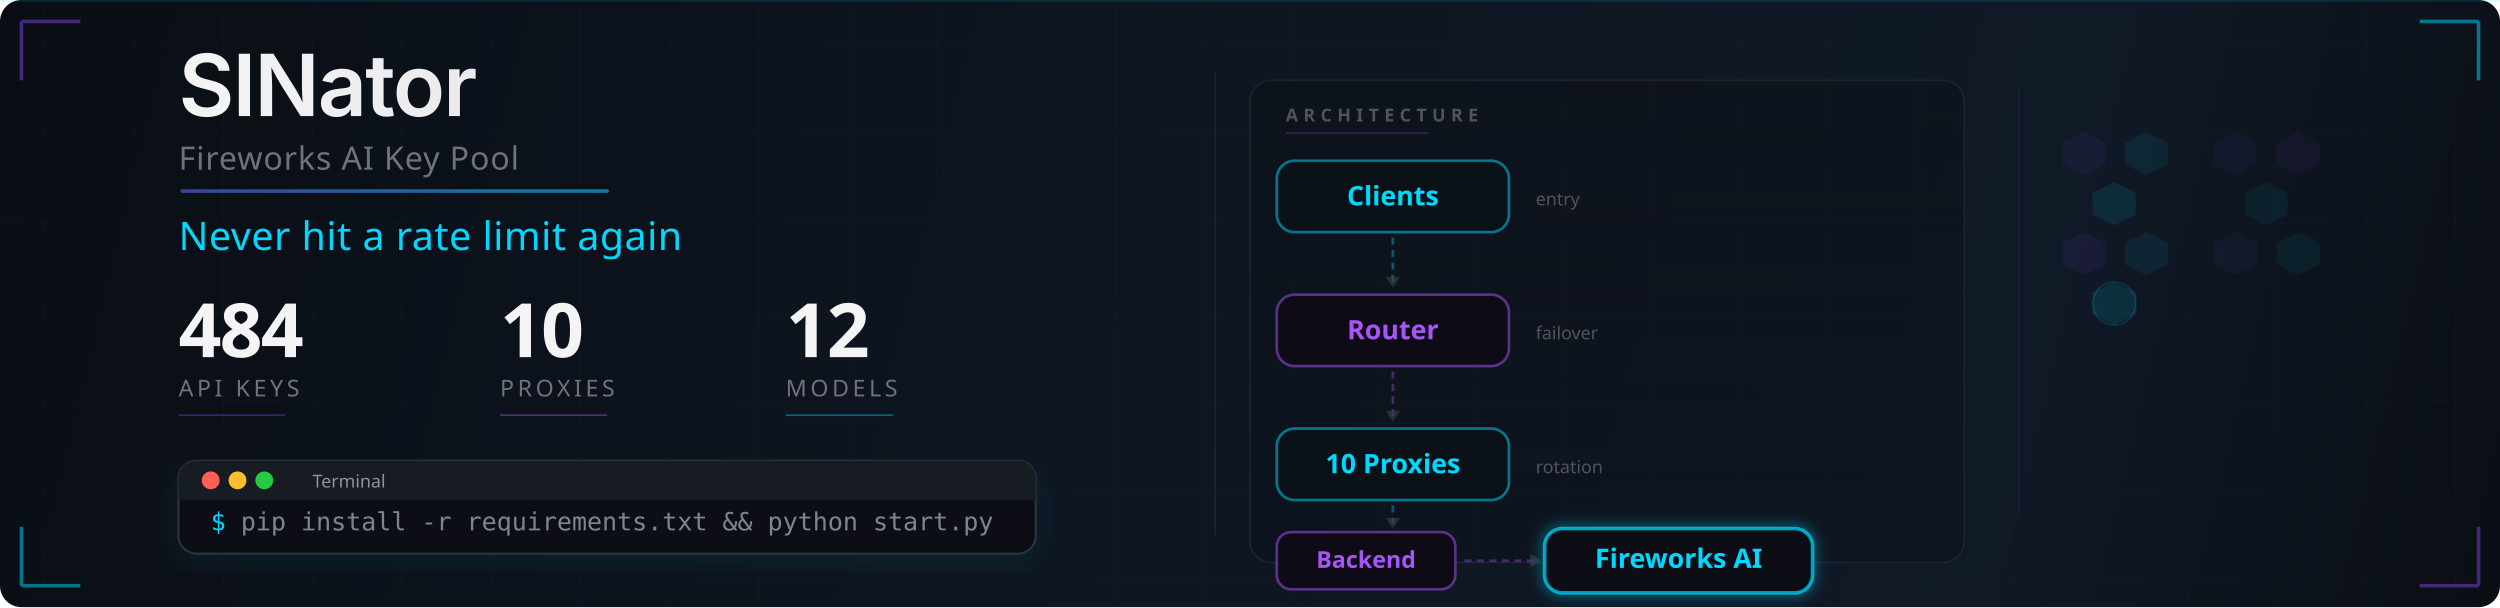
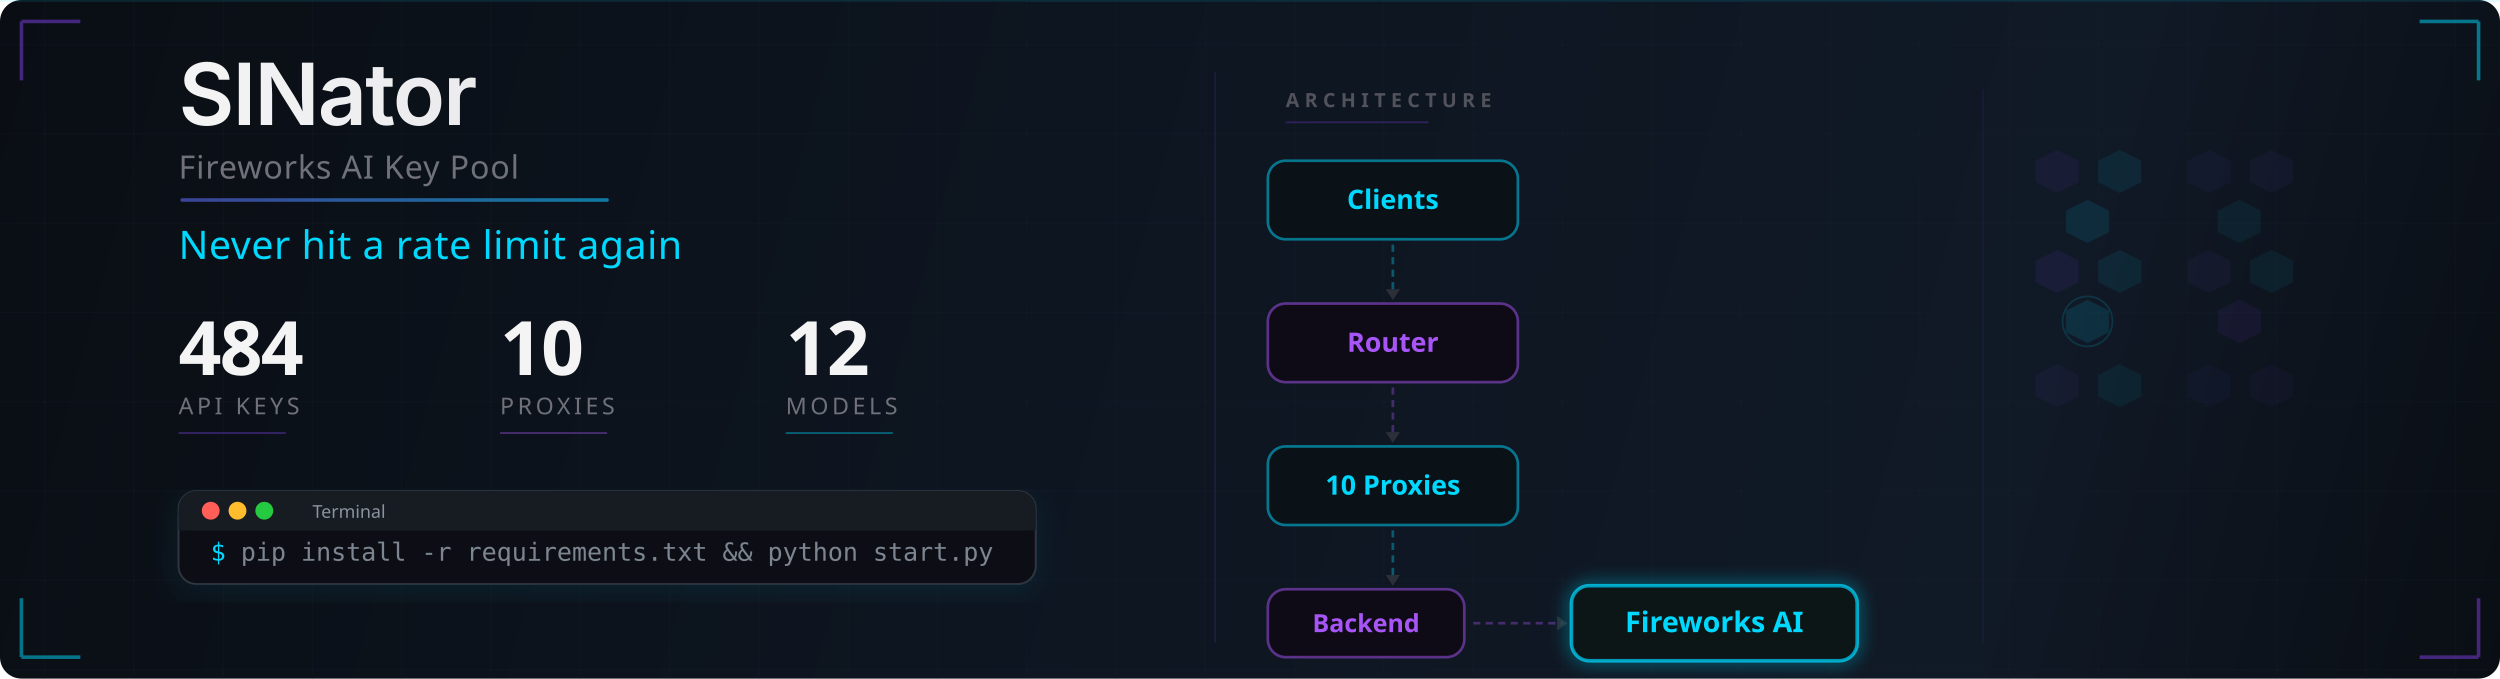
- <svg xmlns="http://www.w3.org/2000/svg" width="1400" height="340" viewBox="0 0 1400 340" fill="none">
+ <svg xmlns="http://www.w3.org/2000/svg" width="1400" height="380" viewBox="0 0 1400 380" fill="none">
  <defs>
-     <linearGradient id="bg" x1="0" y1="0" x2="1400" y2="340" gradientUnits="userSpaceOnUse">
+     <linearGradient id="bg" x1="0" y1="0" x2="1400" y2="380" gradientUnits="userSpaceOnUse">
      <stop stop-color="#0A0E14" />
      <stop offset="0.4" stop-color="#0D1520" />
      <stop offset="0.8" stop-color="#101926" />
      <stop offset="1" stop-color="#0A0E14" />
    </linearGradient>
    <linearGradient id="titleGrad" x1="100" y1="0" x2="600" y2="0" gradientUnits="userSpaceOnUse">
      <stop stop-color="#F4F4F5" />
      <stop offset="0.6" stop-color="#E4E4E7" />
      <stop offset="1" stop-color="#A1A1AA" />
    </linearGradient>
    <linearGradient id="accent" x1="0" y1="0" x2="400" y2="0" gradientUnits="userSpaceOnUse">
      <stop stop-color="#7B3FE4" />
      <stop offset="1" stop-color="#00D9FF" />
    </linearGradient>
    <linearGradient id="lineGrad" x1="0" y1="0" x2="1400" y2="0">
      <stop stop-color="#7B3FE4" stop-opacity="0" />
      <stop offset="0.15" stop-color="#7B3FE4" stop-opacity="0.5" />
      <stop offset="0.5" stop-color="#00D9FF" stop-opacity="0.6" />
      <stop offset="0.85" stop-color="#7B3FE4" stop-opacity="0.5" />
      <stop offset="1" stop-color="#7B3FE4" stop-opacity="0" />
    </linearGradient>
-     <linearGradient id="nodeCyan" x1="0" y1="0" x2="0" y2="40" gradientUnits="userSpaceOnUse">
+     <linearGradient id="nodeCyan" x1="0" y1="0" x2="0" y2="44" gradientUnits="userSpaceOnUse">
      <stop stop-color="#101E2A" />
      <stop offset="1" stop-color="#0A1218" />
    </linearGradient>
-     <linearGradient id="nodePurple" x1="0" y1="0" x2="0" y2="40" gradientUnits="userSpaceOnUse">
+     <linearGradient id="nodePurple" x1="0" y1="0" x2="0" y2="44" gradientUnits="userSpaceOnUse">
      <stop stop-color="#15101F" />
      <stop offset="1" stop-color="#0E0A16" />
-     </linearGradient>
-     <linearGradient id="nodeFire" x1="0" y1="0" x2="0" y2="42" gradientUnits="userSpaceOnUse">
-       <stop stop-color="#0F1C28" />
-       <stop offset="1" stop-color="#081018" />
-     </linearGradient>
-     <linearGradient id="archPanel" x1="0" y1="0" x2="0" y2="280" gradientUnits="userSpaceOnUse">
-       <stop stop-color="#0D1117" stop-opacity="0.6" />
-       <stop offset="1" stop-color="#0A0E14" stop-opacity="0.3" />
    </linearGradient>
    <filter id="glow" x="-20%" y="-20%" width="140%" height="140%">
      <feGaussianBlur stdDeviation="3" result="blur" />
      <feMerge>
        <feMergeNode in="blur" />
        <feMergeNode in="SourceGraphic" />
      </feMerge>
    </filter>
    <filter id="fireGlow" x="-30%" y="-30%" width="160%" height="160%">
-       <feGaussianBlur stdDeviation="4" result="blur" />
+       <feGaussianBlur stdDeviation="5" result="blur" />
      <feMerge>
        <feMergeNode in="blur" />
        <feMergeNode in="SourceGraphic" />
      </feMerge>
    </filter>
    <filter id="cardShadow" x="-10%" y="-10%" width="120%" height="130%">
      <feDropShadow dx="0" dy="4" stdDeviation="8" flood-color="#00D9FF" flood-opacity="0.08" />
    </filter>
    <pattern id="grid" x="0" y="0" width="50" height="50" patternUnits="userSpaceOnUse">
      <circle cx="25" cy="25" r="0.8" fill="#1A2332" />
      <line x1="25" y1="0" x2="25" y2="50" stroke="#1A2332" stroke-width="0.3" />
      <line x1="0" y1="25" x2="50" y2="25" stroke="#1A2332" stroke-width="0.3" />
    </pattern>
  </defs>
-   <rect width="1400" height="340" fill="url(#bg)" rx="12" />
-   <rect width="1400" height="340" fill="url(#grid)" rx="12" opacity="0.3" />
+   <rect width="1400" height="380" fill="url(#bg)" rx="12" />
+   <rect width="1400" height="380" fill="url(#grid)" rx="12" opacity="0.3" />
  <rect x="60" y="0" width="1280" height="2" fill="url(#lineGrad)" />
-   <rect x="60" y="338" width="1280" height="2" fill="url(#lineGrad)" />
+   <rect x="60" y="378" width="1280" height="2" fill="url(#lineGrad)" />
  <path d="M12 12 L12 45 M12 12 L45 12" stroke="#7B3FE4" stroke-width="2" opacity="0.5" />
  <path d="M1388 12 L1388 45 M1388 12 L1355 12" stroke="#00D9FF" stroke-width="2" opacity="0.5" />
-   <path d="M12 328 L12 295 M12 328 L45 328" stroke="#00D9FF" stroke-width="2" opacity="0.5" />
-   <path d="M1388 328 L1388 295 M1388 328 L1355 328" stroke="#7B3FE4" stroke-width="2" opacity="0.5" />
-   <text x="100" y="65" font-family="ui-sans-serif, system-ui, -apple-system, BlinkMacSystemFont, 'Segoe UI', sans-serif" font-size="48" font-weight="600" fill="url(#titleGrad)" letter-spacing="-1">SINator</text>
-   <text x="100" y="95" font-family="ui-sans-serif, system-ui, sans-serif" font-size="18" font-weight="400" fill="#71717A" letter-spacing="0.5">Fireworks AI Key Pool</text>
-   <rect x="101" y="106" width="240" height="2" fill="url(#accent)" rx="1" opacity="0.6" />
-   <text x="100" y="140" font-family="ui-sans-serif, system-ui, sans-serif" font-size="22" font-weight="500" fill="#00D9FF" letter-spacing="0.3">Never hit a rate limit again</text>
-   <text x="100" y="200" font-family="ui-sans-serif, system-ui, sans-serif" font-size="42" font-weight="700" fill="#F4F4F5" letter-spacing="-1">484</text>
-   <text x="100" y="222" font-family="ui-sans-serif, system-ui, sans-serif" font-size="13" font-weight="500" fill="#71717A" letter-spacing="2">API KEYS</text>
-   <rect x="100" y="232" width="60" height="1" fill="#7B3FE4" opacity="0.4" />
-   <text x="280" y="200" font-family="ui-sans-serif, system-ui, sans-serif" font-size="42" font-weight="700" fill="#F4F4F5" letter-spacing="-1">10</text>
-   <text x="280" y="222" font-family="ui-sans-serif, system-ui, sans-serif" font-size="13" font-weight="500" fill="#71717A" letter-spacing="2">PROXIES</text>
-   <rect x="280" y="232" width="60" height="1" fill="#A855F7" opacity="0.4" />
-   <text x="440" y="200" font-family="ui-sans-serif, system-ui, sans-serif" font-size="42" font-weight="700" fill="#F4F4F5" letter-spacing="-1">12</text>
-   <text x="440" y="222" font-family="ui-sans-serif, system-ui, sans-serif" font-size="13" font-weight="500" fill="#71717A" letter-spacing="2">MODELS</text>
-   <rect x="440" y="232" width="60" height="1" fill="#00D9FF" opacity="0.4" />
+   <path d="M12 368 L12 335 M12 368 L45 368" stroke="#00D9FF" stroke-width="2" opacity="0.5" />
+   <path d="M1388 368 L1388 335 M1388 368 L1355 368" stroke="#7B3FE4" stroke-width="2" opacity="0.5" />
+   <text x="100" y="70" font-family="ui-sans-serif, system-ui, -apple-system, BlinkMacSystemFont, 'Segoe UI', sans-serif" font-size="48" font-weight="600" fill="url(#titleGrad)" letter-spacing="-1">SINator</text>
+   <text x="100" y="100" font-family="ui-sans-serif, system-ui, sans-serif" font-size="18" font-weight="400" fill="#71717A" letter-spacing="0.5">Fireworks AI Key Pool</text>
+   <rect x="101" y="111" width="240" height="2" fill="url(#accent)" rx="1" opacity="0.6" />
+   <text x="100" y="145" font-family="ui-sans-serif, system-ui, sans-serif" font-size="22" font-weight="500" fill="#00D9FF" letter-spacing="0.3">Never hit a rate limit again</text>
+   <text x="100" y="210" font-family="ui-sans-serif, system-ui, sans-serif" font-size="42" font-weight="700" fill="#F4F4F5" letter-spacing="-1">484</text>
+   <text x="100" y="232" font-family="ui-sans-serif, system-ui, sans-serif" font-size="13" font-weight="500" fill="#71717A" letter-spacing="2">API KEYS</text>
+   <rect x="100" y="242" width="60" height="1" fill="#7B3FE4" opacity="0.4" />
+   <text x="280" y="210" font-family="ui-sans-serif, system-ui, sans-serif" font-size="42" font-weight="700" fill="#F4F4F5" letter-spacing="-1">10</text>
+   <text x="280" y="232" font-family="ui-sans-serif, system-ui, sans-serif" font-size="13" font-weight="500" fill="#71717A" letter-spacing="2">PROXIES</text>
+   <rect x="280" y="242" width="60" height="1" fill="#A855F7" opacity="0.4" />
+   <text x="440" y="210" font-family="ui-sans-serif, system-ui, sans-serif" font-size="42" font-weight="700" fill="#F4F4F5" letter-spacing="-1">12</text>
+   <text x="440" y="232" font-family="ui-sans-serif, system-ui, sans-serif" font-size="13" font-weight="500" fill="#71717A" letter-spacing="2">MODELS</text>
+   <rect x="440" y="242" width="60" height="1" fill="#00D9FF" opacity="0.4" />
  <g filter="url(#cardShadow)">
-     <rect x="100" y="258" width="480" height="52" rx="10" fill="#0D1117" stroke="#30363D" stroke-width="1" />
-     <rect x="100" y="258" width="480" height="22" rx="10" fill="#161B22" />
-     <rect x="100" y="270" width="480" height="10" fill="#161B22" />
-     <circle cx="118" cy="269" r="5" fill="#FF5F57" />
-     <circle cx="133" cy="269" r="5" fill="#FFBD2E" />
-     <circle cx="148" cy="269" r="5" fill="#28CA41" />
-     <text x="175" y="273" font-family="ui-sans-serif, system-ui, sans-serif" font-size="10" font-weight="500" fill="#8B949E">Terminal</text>
-     <text x="118" y="297" font-family="ui-monospace, 'SF Mono', Menlo, monospace" font-size="14" font-weight="400" fill="#7D8590">
+     <rect x="100" y="275" width="480" height="52" rx="10" fill="#0D1117" stroke="#30363D" stroke-width="1" />
+     <rect x="100" y="275" width="480" height="22" rx="10" fill="#161B22" />
+     <rect x="100" y="287" width="480" height="10" fill="#161B22" />
+     <circle cx="118" cy="286" r="5" fill="#FF5F57" />
+     <circle cx="133" cy="286" r="5" fill="#FFBD2E" />
+     <circle cx="148" cy="286" r="5" fill="#28CA41" />
+     <text x="175" y="290" font-family="ui-sans-serif, system-ui, sans-serif" font-size="10" font-weight="500" fill="#8B949E">Terminal</text>
+     <text x="118" y="314" font-family="ui-monospace, 'SF Mono', Menlo, monospace" font-size="14" font-weight="400" fill="#7D8590">
      <tspan fill="#00D9FF">$</tspan> pip install -r requirements.txt &amp;&amp; python start.py</text>
  </g>
-   <rect x="680" y="40" width="1" height="260" fill="#7B3FE4" opacity="0.15" />
-   <rect x="700" y="45" width="400" height="270" rx="12" fill="url(#archPanel)" stroke="#1A2332" stroke-width="1" />
-   <text x="720" y="68" font-family="ui-sans-serif, system-ui, sans-serif" font-size="10" font-weight="600" fill="#52525B" letter-spacing="3">ARCHITECTURE</text>
-   <rect x="720" y="74" width="80" height="1" fill="#7B3FE4" opacity="0.3" />
-   <rect x="715" y="90" width="130" height="40" rx="10" fill="url(#nodeCyan)" stroke="#00D9FF" stroke-width="1.5" stroke-opacity="0.5">
+   <rect x="680" y="40" width="1" height="320" fill="#7B3FE4" opacity="0.15" />
+   <text x="720" y="60" font-family="ui-sans-serif, system-ui, sans-serif" font-size="11" font-weight="600" fill="#52525B" letter-spacing="3">ARCHITECTURE</text>
+   <rect x="720" y="68" width="80" height="1" fill="#7B3FE4" opacity="0.3" />
+   <rect x="710" y="90" width="140" height="44" rx="10" fill="url(#nodeCyan)" stroke="#00D9FF" stroke-width="1.5" stroke-opacity="0.5">
    <animate attributeName="stroke-opacity" values="0.3;0.8;0.3" dur="4s" begin="0s" repeatCount="indefinite" />
  </rect>
-   <text x="780" y="115" text-anchor="middle" font-family="ui-sans-serif, system-ui, sans-serif" font-size="15" font-weight="600" fill="#00D9FF">Clients</text>
-   <text x="860" y="115" font-family="ui-sans-serif, system-ui, sans-serif" font-size="10" font-weight="400" fill="#52525B">entry</text>
-   <line x1="780" y1="133" x2="780" y2="158" stroke="#00D9FF" stroke-width="1.5" stroke-dasharray="4 3" stroke-opacity="0.35">
+   <text x="780" y="117" text-anchor="middle" font-family="ui-sans-serif, system-ui, sans-serif" font-size="15" font-weight="600" fill="#00D9FF">Clients</text>
+   <line x1="780" y1="137" x2="780" y2="165" stroke="#00D9FF" stroke-width="1.5" stroke-dasharray="4 3" stroke-opacity="0.35">
    <animate attributeName="stroke-dashoffset" from="0" to="-7" dur="0.5s" repeatCount="indefinite" />
  </line>
-   <polygon points="776,155 780,161 784,155" fill="#3F3F46" opacity="0.6">
+   <polygon points="776,162 780,168 784,162" fill="#3F3F46" opacity="0.6">
    <animate attributeName="opacity" values="0.3;0.9;0.3" dur="4s" begin="0.5s" repeatCount="indefinite" />
  </polygon>
-   <circle cx="780" cy="133" r="3" fill="#00D9FF" filter="url(#glow)" opacity="0">
-     <animate attributeName="cy" values="133;158" dur="1s" begin="0.5s" repeatCount="indefinite" />
+   <circle cx="780" cy="137" r="3" fill="#00D9FF" filter="url(#glow)" opacity="0">
+     <animate attributeName="cy" values="137;165" dur="1s" begin="0.5s" repeatCount="indefinite" />
    <animate attributeName="opacity" values="0;1;0" dur="1s" begin="0.5s" repeatCount="indefinite" />
  </circle>
-   <rect x="715" y="165" width="130" height="40" rx="10" fill="url(#nodePurple)" stroke="#A855F7" stroke-width="1.5" stroke-opacity="0.5">
+   <rect x="710" y="170" width="140" height="44" rx="10" fill="url(#nodePurple)" stroke="#A855F7" stroke-width="1.5" stroke-opacity="0.5">
    <animate attributeName="stroke-opacity" values="0.3;0.8;0.3" dur="4s" begin="1s" repeatCount="indefinite" />
  </rect>
-   <text x="780" y="190" text-anchor="middle" font-family="ui-sans-serif, system-ui, sans-serif" font-size="15" font-weight="600" fill="#A855F7">Router</text>
-   <text x="860" y="190" font-family="ui-sans-serif, system-ui, sans-serif" font-size="10" font-weight="400" fill="#52525B">failover</text>
-   <line x1="780" y1="208" x2="780" y2="233" stroke="#A855F7" stroke-width="1.5" stroke-dasharray="4 3" stroke-opacity="0.35">
+   <text x="780" y="197" text-anchor="middle" font-family="ui-sans-serif, system-ui, sans-serif" font-size="15" font-weight="600" fill="#A855F7">Router</text>
+   <line x1="780" y1="217" x2="780" y2="245" stroke="#A855F7" stroke-width="1.5" stroke-dasharray="4 3" stroke-opacity="0.35">
    <animate attributeName="stroke-dashoffset" from="0" to="-7" dur="0.5s" begin="0.5s" repeatCount="indefinite" />
  </line>
-   <polygon points="776,230 780,236 784,230" fill="#3F3F46" opacity="0.6">
+   <polygon points="776,242 780,248 784,242" fill="#3F3F46" opacity="0.6">
    <animate attributeName="opacity" values="0.3;0.9;0.3" dur="4s" begin="1.5s" repeatCount="indefinite" />
  </polygon>
-   <circle cx="780" cy="208" r="3" fill="#A855F7" filter="url(#glow)" opacity="0">
-     <animate attributeName="cy" values="208;233" dur="1s" begin="1.5s" repeatCount="indefinite" />
+   <circle cx="780" cy="217" r="3" fill="#A855F7" filter="url(#glow)" opacity="0">
+     <animate attributeName="cy" values="217;245" dur="1s" begin="1.5s" repeatCount="indefinite" />
    <animate attributeName="opacity" values="0;1;0" dur="1s" begin="1.5s" repeatCount="indefinite" />
  </circle>
-   <rect x="715" y="240" width="130" height="40" rx="10" fill="url(#nodeCyan)" stroke="#00D9FF" stroke-width="1.5" stroke-opacity="0.5">
+   <rect x="710" y="250" width="140" height="44" rx="10" fill="url(#nodeCyan)" stroke="#00D9FF" stroke-width="1.5" stroke-opacity="0.5">
    <animate attributeName="stroke-opacity" values="0.3;0.8;0.3" dur="4s" begin="2s" repeatCount="indefinite" />
  </rect>
-   <text x="780" y="265" text-anchor="middle" font-family="ui-sans-serif, system-ui, sans-serif" font-size="15" font-weight="600" fill="#00D9FF">10 Proxies</text>
-   <text x="860" y="265" font-family="ui-sans-serif, system-ui, sans-serif" font-size="10" font-weight="400" fill="#52525B">rotation</text>
-   <line x1="780" y1="283" x2="780" y2="293" stroke="#00D9FF" stroke-width="1.5" stroke-dasharray="4 3" stroke-opacity="0.35">
+   <text x="780" y="277" text-anchor="middle" font-family="ui-sans-serif, system-ui, sans-serif" font-size="15" font-weight="600" fill="#00D9FF">10 Proxies</text>
+   <line x1="780" y1="297" x2="780" y2="325" stroke="#00D9FF" stroke-width="1.5" stroke-dasharray="4 3" stroke-opacity="0.35">
    <animate attributeName="stroke-dashoffset" from="0" to="-7" dur="0.5s" repeatCount="indefinite" />
  </line>
-   <polygon points="776,290 780,296 784,290" fill="#3F3F46" opacity="0.6">
+   <polygon points="776,322 780,328 784,322" fill="#3F3F46" opacity="0.6">
    <animate attributeName="opacity" values="0.3;0.9;0.3" dur="4s" begin="2.5s" repeatCount="indefinite" />
  </polygon>
-   <circle cx="780" cy="283" r="3" fill="#00D9FF" filter="url(#glow)" opacity="0">
-     <animate attributeName="cy" values="283;293" dur="1s" begin="2.5s" repeatCount="indefinite" />
+   <circle cx="780" cy="297" r="3" fill="#00D9FF" filter="url(#glow)" opacity="0">
+     <animate attributeName="cy" values="297;325" dur="1s" begin="2.5s" repeatCount="indefinite" />
    <animate attributeName="opacity" values="0;1;0" dur="1s" begin="2.5s" repeatCount="indefinite" />
  </circle>
-   <rect x="715" y="298" width="100" height="32" rx="8" fill="url(#nodePurple)" stroke="#A855F7" stroke-width="1.5" stroke-opacity="0.5">
+   <rect x="710" y="330" width="110" height="38" rx="10" fill="url(#nodePurple)" stroke="#A855F7" stroke-width="1.5" stroke-opacity="0.5">
    <animate attributeName="stroke-opacity" values="0.3;0.8;0.3" dur="4s" begin="3s" repeatCount="indefinite" />
  </rect>
-   <text x="765" y="318" text-anchor="middle" font-family="ui-sans-serif, system-ui, sans-serif" font-size="13" font-weight="600" fill="#A855F7">Backend</text>
-   <line x1="820" y1="314" x2="860" y2="314" stroke="#A855F7" stroke-width="1.5" stroke-dasharray="4 3" stroke-opacity="0.35">
+   <text x="765" y="354" text-anchor="middle" font-family="ui-sans-serif, system-ui, sans-serif" font-size="14" font-weight="600" fill="#A855F7">Backend</text>
+   <line x1="825" y1="349" x2="875" y2="349" stroke="#A855F7" stroke-width="1.5" stroke-dasharray="4 3" stroke-opacity="0.35">
    <animate attributeName="stroke-dashoffset" from="0" to="-7" dur="0.4s" repeatCount="indefinite" />
  </line>
-   <polygon points="857,310 863,314 857,318" fill="#3F3F46" opacity="0.6">
+   <polygon points="872,345 878,349 872,353" fill="#3F3F46" opacity="0.6">
    <animate attributeName="opacity" values="0.3;0.9;0.3" dur="4s" begin="3.5s" repeatCount="indefinite" />
  </polygon>
-   <circle cx="820" cy="314" r="3" fill="#A855F7" filter="url(#glow)" opacity="0">
-     <animate attributeName="cx" values="820;860" dur="0.8s" begin="3.5s" repeatCount="indefinite" />
+   <circle cx="825" cy="349" r="3" fill="#A855F7" filter="url(#glow)" opacity="0">
+     <animate attributeName="cx" values="825;875" dur="0.8s" begin="3.5s" repeatCount="indefinite" />
    <animate attributeName="opacity" values="0;1;0" dur="0.8s" begin="3.5s" repeatCount="indefinite" />
  </circle>
-   <rect x="865" y="296" width="150" height="36" rx="10" fill="url(#nodeFire)" stroke="#00D9FF" stroke-width="2" stroke-opacity="0.7" filter="url(#fireGlow)">
+   <rect x="880" y="328" width="160" height="42" rx="10" fill="url(#nodeCyan)" stroke="#00D9FF" stroke-width="2" stroke-opacity="0.7" filter="url(#fireGlow)">
    <animate attributeName="stroke-opacity" values="0.4;1;0.4" dur="3s" begin="3.5s" repeatCount="indefinite" />
  </rect>
-   <text x="940" y="318" text-anchor="middle" font-family="ui-sans-serif, system-ui, sans-serif" font-size="15" font-weight="700" fill="#00D9FF">Fireworks AI</text>
-   <rect x="1130" y="50" width="1" height="240" fill="#7B3FE4" opacity="0.08" />
-   <polygon points="1155,80 1167,74 1179,80 1179,92 1167,98 1155,92" fill="#7B3FE4" opacity="0.08" stroke="#7B3FE4" stroke-width="0.5" stroke-opacity="0.2" />
-   <polygon points="1190,80 1202,74 1214,80 1214,92 1202,98 1190,92" fill="#00D9FF" opacity="0.08" stroke="#00D9FF" stroke-width="0.5" stroke-opacity="0.2" />
-   <polygon points="1172,108 1184,102 1196,108 1196,120 1184,126 1172,120" fill="#00D9FF" opacity="0.10" stroke="#00D9FF" stroke-width="0.5" stroke-opacity="0.25" />
-   <polygon points="1155,136 1167,130 1179,136 1179,148 1167,154 1155,148" fill="#7B3FE4" opacity="0.10" stroke="#7B3FE4" stroke-width="0.5" stroke-opacity="0.25" />
-   <polygon points="1190,136 1202,130 1214,136 1214,148 1202,154 1190,148" fill="#00D9FF" opacity="0.08" stroke="#00D9FF" stroke-width="0.5" stroke-opacity="0.2" />
-   <polygon points="1172,164 1184,158 1196,164 1196,176 1184,182 1172,176" fill="#00D9FF" opacity="0.12" stroke="#00D9FF" stroke-width="0.8" stroke-opacity="0.3" />
-   <polygon points="1240,80 1252,74 1264,80 1264,92 1252,98 1240,92" fill="#4F46E5" opacity="0.06" stroke="#4F46E5" stroke-width="0.5" stroke-opacity="0.15" />
-   <polygon points="1275,80 1287,74 1299,80 1299,92 1287,98 1275,92" fill="#7B3FE4" opacity="0.06" stroke="#7B3FE4" stroke-width="0.5" stroke-opacity="0.15" />
-   <polygon points="1257,108 1269,102 1281,108 1281,120 1269,126 1257,120" fill="#00D9FF" opacity="0.06" stroke="#00D9FF" stroke-width="0.5" stroke-opacity="0.15" />
-   <polygon points="1240,136 1252,130 1264,136 1264,148 1252,154 1240,148" fill="#7B3FE4" opacity="0.06" stroke="#7B3FE4" stroke-width="0.5" stroke-opacity="0.15" />
-   <polygon points="1275,136 1287,130 1299,136 1299,148 1287,154 1275,148" fill="#00D9FF" opacity="0.06" stroke="#00D9FF" stroke-width="0.5" stroke-opacity="0.15" />
-   <circle cx="1184" cy="170" r="12" fill="none" stroke="#00D9FF" stroke-width="1" opacity="0.15">
-     <animate attributeName="r" values="12;22;12" dur="3s" repeatCount="indefinite" />
+   <text x="960" y="354" text-anchor="middle" font-family="ui-sans-serif, system-ui, sans-serif" font-size="16" font-weight="700" fill="#00D9FF">Fireworks AI</text>
+   <rect x="1110" y="50" width="1" height="310" fill="#7B3FE4" opacity="0.08" />
+   <polygon points="1140,90 1152,84 1164,90 1164,102 1152,108 1140,102" fill="#7B3FE4" opacity="0.08" stroke="#7B3FE4" stroke-width="0.5" stroke-opacity="0.2" />
+   <polygon points="1175,90 1187,84 1199,90 1199,102 1187,108 1175,102" fill="#00D9FF" opacity="0.08" stroke="#00D9FF" stroke-width="0.5" stroke-opacity="0.2" />
+   <polygon points="1157,118 1169,112 1181,118 1181,130 1169,136 1157,130" fill="#00D9FF" opacity="0.10" stroke="#00D9FF" stroke-width="0.5" stroke-opacity="0.25" />
+   <polygon points="1140,146 1152,140 1164,146 1164,158 1152,164 1140,158" fill="#7B3FE4" opacity="0.10" stroke="#7B3FE4" stroke-width="0.5" stroke-opacity="0.25" />
+   <polygon points="1175,146 1187,140 1199,146 1199,158 1187,164 1175,158" fill="#00D9FF" opacity="0.08" stroke="#00D9FF" stroke-width="0.5" stroke-opacity="0.2" />
+   <polygon points="1157,174 1169,168 1181,174 1181,186 1169,192 1157,186" fill="#00D9FF" opacity="0.12" stroke="#00D9FF" stroke-width="0.8" stroke-opacity="0.3" />
+   <polygon points="1225,90 1237,84 1249,90 1249,102 1237,108 1225,102" fill="#4F46E5" opacity="0.06" stroke="#4F46E5" stroke-width="0.5" stroke-opacity="0.15" />
+   <polygon points="1260,90 1272,84 1284,90 1284,102 1272,108 1260,102" fill="#7B3FE4" opacity="0.06" stroke="#7B3FE4" stroke-width="0.5" stroke-opacity="0.15" />
+   <polygon points="1242,118 1254,112 1266,118 1266,130 1254,136 1242,130" fill="#00D9FF" opacity="0.06" stroke="#00D9FF" stroke-width="0.5" stroke-opacity="0.15" />
+   <polygon points="1225,146 1237,140 1249,146 1249,158 1237,164 1225,158" fill="#7B3FE4" opacity="0.06" stroke="#7B3FE4" stroke-width="0.5" stroke-opacity="0.15" />
+   <polygon points="1260,146 1272,140 1284,146 1284,158 1272,164 1260,158" fill="#00D9FF" opacity="0.06" stroke="#00D9FF" stroke-width="0.5" stroke-opacity="0.15" />
+   <polygon points="1242,174 1254,168 1266,174 1266,186 1254,192 1242,186" fill="#7B3FE4" opacity="0.08" stroke="#7B3FE4" stroke-width="0.8" stroke-opacity="0.2" />
+   <polygon points="1140,210 1152,204 1164,210 1164,222 1152,228 1140,222" fill="#7B3FE4" opacity="0.06" stroke="#7B3FE4" stroke-width="0.5" stroke-opacity="0.15" />
+   <polygon points="1175,210 1187,204 1199,210 1199,222 1187,228 1175,222" fill="#00D9FF" opacity="0.06" stroke="#00D9FF" stroke-width="0.5" stroke-opacity="0.15" />
+   <polygon points="1225,210 1237,204 1249,210 1249,222 1237,228 1225,222" fill="#4F46E5" opacity="0.04" stroke="#4F46E5" stroke-width="0.5" stroke-opacity="0.1" />
+   <polygon points="1260,210 1272,204 1284,210 1284,222 1272,228 1260,222" fill="#7B3FE4" opacity="0.04" stroke="#7B3FE4" stroke-width="0.5" stroke-opacity="0.1" />
+   <circle cx="1169" cy="180" r="14" fill="none" stroke="#00D9FF" stroke-width="1" opacity="0.15">
+     <animate attributeName="r" values="14;24;14" dur="3s" repeatCount="indefinite" />
    <animate attributeName="opacity" values="0.2;0;0.2" dur="3s" repeatCount="indefinite" />
  </circle>
  <rect x="0" y="0" width="1400" height="1" fill="#00D9FF" opacity="0.12">
-     <animate attributeName="y" values="0;340;0" dur="12s" repeatCount="indefinite" />
+     <animate attributeName="y" values="0;380;0" dur="12s" repeatCount="indefinite" />
    <animate attributeName="opacity" values="0;0.2;0" dur="12s" repeatCount="indefinite" />
  </rect>
</svg>
